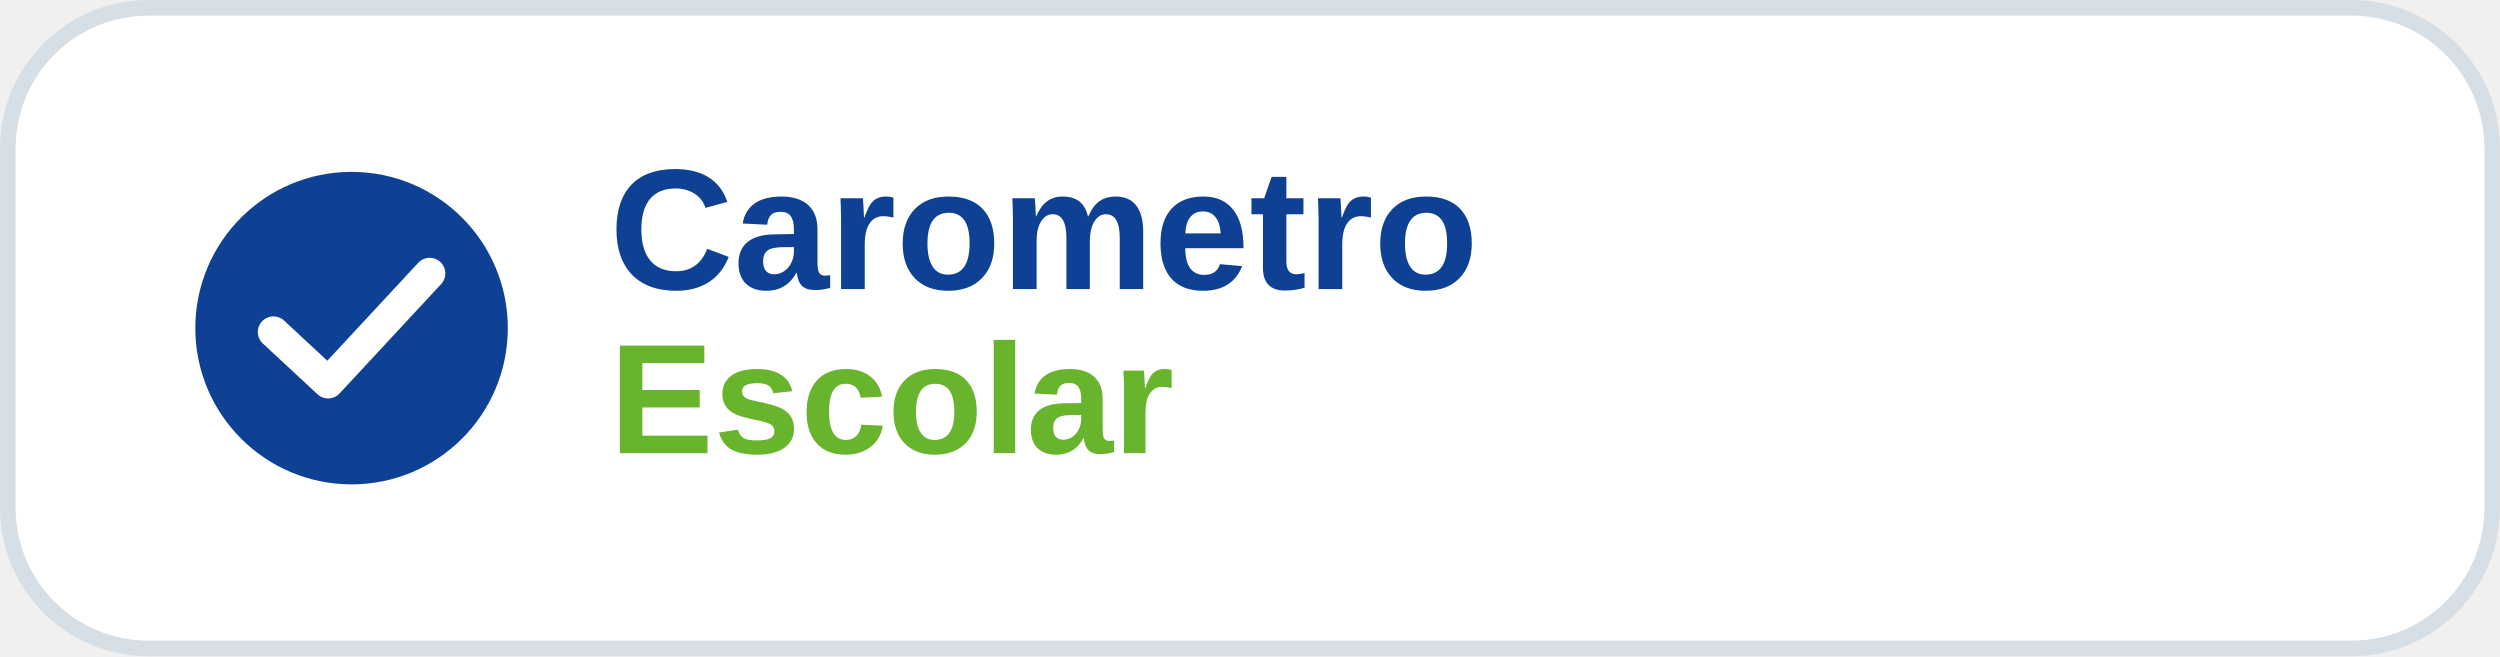
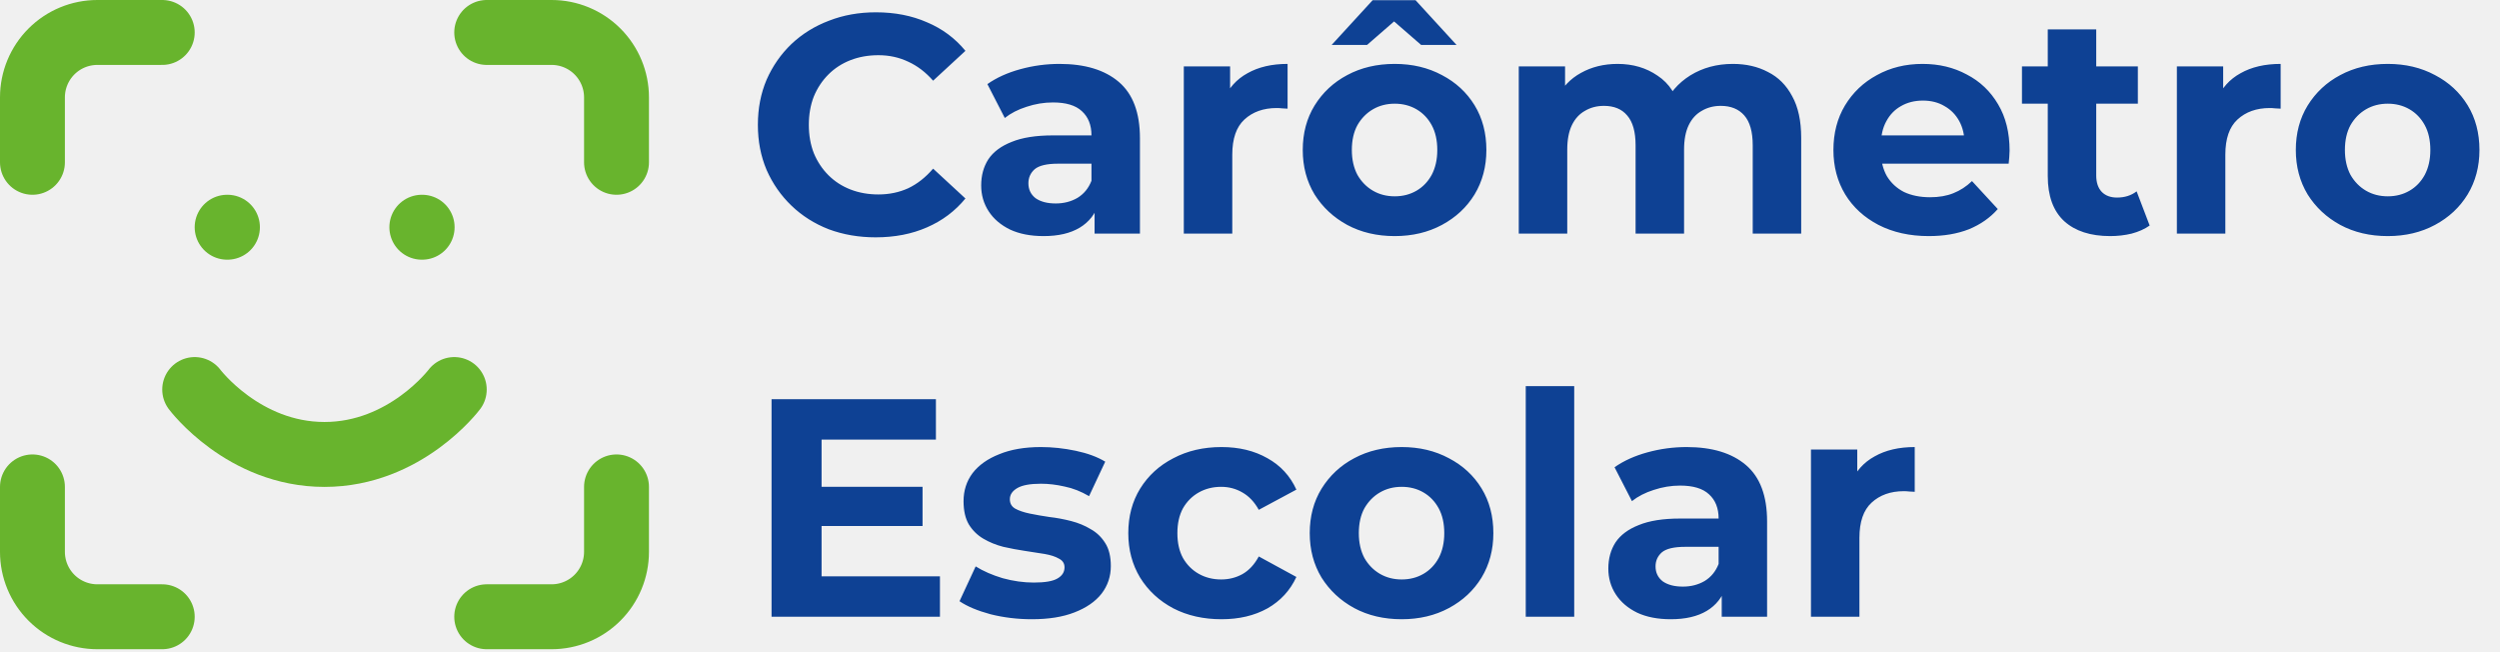
- <svg xmlns="http://www.w3.org/2000/svg" width="320" height="84" viewBox="0 0 320 84" fill="none">
-   <rect x="1" y="1" width="318" height="82" rx="18" fill="white" stroke="#D6DFE6" stroke-width="2" />
-   <circle cx="45" cy="42" r="20" fill="#0E4194" />
-   <path d="M35 42.5L42 49L55 35" stroke="white" stroke-width="4" stroke-linecap="round" stroke-linejoin="round" />
-   <text x="78" y="37" font-family="Arial, sans-serif" font-size="22" font-weight="700" fill="#0E4194">Carometro</text>
-   <text x="78" y="58" font-family="Arial, sans-serif" font-size="20" font-weight="600" fill="#68B42D">Escolar</text>
+ <svg xmlns="http://www.w3.org/2000/svg" width="261" height="68" viewBox="0 0 261 68" fill="none">
+   <path d="M91.453 24.778C89.701 24.778 88.067 24.497 86.553 23.935C85.06 23.351 83.762 22.529 82.659 21.468C81.556 20.408 80.69 19.165 80.063 17.737C79.457 16.309 79.154 14.741 79.154 13.032C79.154 11.323 79.457 9.754 80.063 8.326C80.69 6.899 81.556 5.655 82.659 4.595C83.784 3.535 85.093 2.724 86.585 2.161C88.078 1.577 89.711 1.285 91.485 1.285C93.454 1.285 95.228 1.631 96.807 2.323C98.408 2.994 99.749 3.989 100.831 5.309L97.456 8.424C96.677 7.537 95.812 6.877 94.86 6.444C93.908 5.99 92.87 5.763 91.745 5.763C90.685 5.763 89.711 5.936 88.824 6.282C87.937 6.628 87.169 7.126 86.52 7.775C85.871 8.424 85.363 9.192 84.995 10.079C84.649 10.966 84.476 11.95 84.476 13.032C84.476 14.113 84.649 15.098 84.995 15.985C85.363 16.871 85.871 17.639 86.52 18.288C87.169 18.937 87.937 19.435 88.824 19.781C89.711 20.127 90.685 20.3 91.745 20.3C92.87 20.3 93.908 20.084 94.86 19.651C95.812 19.197 96.677 18.515 97.456 17.607L100.831 20.722C99.749 22.042 98.408 23.048 96.807 23.74C95.228 24.432 93.443 24.778 91.453 24.778ZM114.32 24.389V20.982L113.995 20.235V14.135C113.995 13.053 113.66 12.21 112.99 11.604C112.341 10.998 111.335 10.695 109.972 10.695C109.042 10.695 108.122 10.847 107.214 11.149C106.327 11.431 105.569 11.82 104.942 12.318L103.125 8.781C104.077 8.11 105.223 7.591 106.565 7.223C107.906 6.855 109.269 6.672 110.653 6.672C113.314 6.672 115.38 7.299 116.851 8.554C118.322 9.808 119.058 11.766 119.058 14.427V24.389H114.32ZM108.998 24.648C107.635 24.648 106.467 24.421 105.494 23.967C104.52 23.491 103.774 22.853 103.255 22.052C102.736 21.252 102.476 20.354 102.476 19.359C102.476 18.321 102.725 17.412 103.222 16.634C103.741 15.855 104.553 15.249 105.656 14.816C106.759 14.362 108.198 14.135 109.972 14.135H114.612V17.088H110.523C109.334 17.088 108.512 17.282 108.057 17.672C107.625 18.061 107.408 18.548 107.408 19.132C107.408 19.781 107.657 20.3 108.155 20.69C108.674 21.057 109.377 21.241 110.264 21.241C111.107 21.241 111.865 21.047 112.535 20.657C113.206 20.246 113.693 19.651 113.995 18.872L114.774 21.209C114.406 22.334 113.736 23.188 112.762 23.772C111.789 24.356 110.534 24.648 108.998 24.648ZM123.639 24.389V6.931H128.474V11.863L127.793 10.436C128.312 9.203 129.145 8.272 130.291 7.645C131.438 6.996 132.833 6.672 134.477 6.672V11.344C134.261 11.323 134.066 11.312 133.893 11.312C133.72 11.29 133.536 11.279 133.341 11.279C131.957 11.279 130.832 11.68 129.967 12.48C129.123 13.259 128.701 14.481 128.701 16.147V24.389H123.639ZM145.667 24.648C143.807 24.648 142.152 24.259 140.703 23.48C139.275 22.701 138.139 21.642 137.295 20.3C136.473 18.937 136.062 17.391 136.062 15.66C136.062 13.908 136.473 12.361 137.295 11.02C138.139 9.657 139.275 8.597 140.703 7.84C142.152 7.061 143.807 6.672 145.667 6.672C147.506 6.672 149.15 7.061 150.6 7.84C152.049 8.597 153.185 9.646 154.007 10.987C154.829 12.329 155.24 13.886 155.24 15.66C155.24 17.391 154.829 18.937 154.007 20.3C153.185 21.642 152.049 22.701 150.6 23.48C149.15 24.259 147.506 24.648 145.667 24.648ZM145.667 20.495C146.511 20.495 147.268 20.3 147.939 19.911C148.609 19.521 149.139 18.97 149.529 18.256C149.918 17.52 150.113 16.655 150.113 15.66C150.113 14.643 149.918 13.778 149.529 13.064C149.139 12.35 148.609 11.799 147.939 11.409C147.268 11.02 146.511 10.825 145.667 10.825C144.824 10.825 144.066 11.02 143.396 11.409C142.725 11.799 142.184 12.35 141.773 13.064C141.384 13.778 141.189 14.643 141.189 15.66C141.189 16.655 141.384 17.52 141.773 18.256C142.184 18.97 142.725 19.521 143.396 19.911C144.066 20.3 144.824 20.495 145.667 20.495ZM139.08 4.692L143.363 0.019H147.841L152.125 4.692H148.426L143.947 0.798H147.257L142.779 4.692H139.08ZM158.623 24.389V6.931H163.458V11.701L162.55 10.306C163.156 9.116 164.01 8.218 165.113 7.613C166.238 6.985 167.515 6.672 168.942 6.672C170.543 6.672 171.939 7.083 173.128 7.905C174.34 8.705 175.14 9.938 175.53 11.604L173.745 11.117C174.329 9.754 175.259 8.673 176.536 7.872C177.834 7.072 179.315 6.672 180.981 6.672C182.366 6.672 183.588 6.953 184.648 7.515C185.73 8.056 186.573 8.9 187.179 10.046C187.806 11.171 188.12 12.621 188.12 14.395V24.389H183.058V15.173C183.058 13.767 182.766 12.729 182.182 12.058C181.598 11.387 180.776 11.052 179.716 11.052C178.98 11.052 178.32 11.225 177.736 11.571C177.152 11.896 176.698 12.393 176.373 13.064C176.049 13.735 175.887 14.589 175.887 15.628V24.389H170.824V15.173C170.824 13.767 170.532 12.729 169.948 12.058C169.386 11.387 168.575 11.052 167.515 11.052C166.779 11.052 166.119 11.225 165.535 11.571C164.951 11.896 164.497 12.393 164.172 13.064C163.848 13.735 163.686 14.589 163.686 15.628V24.389H158.623ZM201.448 24.648C199.458 24.648 197.706 24.259 196.191 23.48C194.699 22.701 193.541 21.642 192.719 20.3C191.897 18.937 191.486 17.391 191.486 15.66C191.486 13.908 191.886 12.361 192.687 11.02C193.509 9.657 194.623 8.597 196.029 7.84C197.435 7.061 199.025 6.672 200.799 6.672C202.508 6.672 204.044 7.039 205.407 7.775C206.791 8.489 207.884 9.527 208.684 10.89C209.485 12.231 209.885 13.843 209.885 15.725C209.885 15.92 209.874 16.147 209.852 16.406C209.831 16.644 209.809 16.871 209.788 17.088H195.607V14.135H207.127L205.18 15.011C205.18 14.102 204.996 13.313 204.628 12.642C204.26 11.972 203.752 11.452 203.103 11.085C202.454 10.695 201.697 10.501 200.832 10.501C199.966 10.501 199.198 10.695 198.528 11.085C197.879 11.452 197.37 11.982 197.002 12.675C196.635 13.345 196.451 14.146 196.451 15.076V15.855C196.451 16.806 196.656 17.65 197.067 18.386C197.5 19.1 198.095 19.651 198.852 20.041C199.631 20.408 200.539 20.592 201.578 20.592C202.508 20.592 203.319 20.452 204.012 20.171C204.725 19.889 205.374 19.467 205.959 18.905L208.652 21.825C207.851 22.734 206.845 23.437 205.634 23.935C204.423 24.41 203.027 24.648 201.448 24.648ZM220.394 24.648C218.339 24.648 216.738 24.129 215.591 23.091C214.445 22.031 213.872 20.462 213.872 18.386V3.07H218.934V18.321C218.934 19.056 219.128 19.63 219.518 20.041C219.907 20.43 220.437 20.625 221.108 20.625C221.908 20.625 222.59 20.408 223.152 19.976L224.515 23.545C223.996 23.913 223.368 24.194 222.633 24.389C221.919 24.562 221.173 24.648 220.394 24.648ZM211.178 10.825V6.931H223.282V10.825H211.178ZM227.357 24.389V6.931H232.192V11.863L231.51 10.436C232.029 9.203 232.862 8.272 234.009 7.645C235.155 6.996 236.551 6.672 238.195 6.672V11.344C237.978 11.323 237.784 11.312 237.611 11.312C237.438 11.29 237.254 11.279 237.059 11.279C235.674 11.279 234.55 11.68 233.684 12.48C232.841 13.259 232.419 14.481 232.419 16.147V24.389H227.357ZM249.385 24.648C247.524 24.648 245.87 24.259 244.42 23.48C242.992 22.701 241.857 21.642 241.013 20.3C240.191 18.937 239.78 17.391 239.78 15.66C239.78 13.908 240.191 12.361 241.013 11.02C241.857 9.657 242.992 8.597 244.42 7.84C245.87 7.061 247.524 6.672 249.385 6.672C251.224 6.672 252.868 7.061 254.317 7.84C255.767 8.597 256.902 9.646 257.724 10.987C258.546 12.329 258.958 13.886 258.958 15.66C258.958 17.391 258.546 18.937 257.724 20.3C256.902 21.642 255.767 22.701 254.317 23.48C252.868 24.259 251.224 24.648 249.385 24.648ZM249.385 20.495C250.229 20.495 250.986 20.3 251.656 19.911C252.327 19.521 252.857 18.97 253.246 18.256C253.636 17.52 253.83 16.655 253.83 15.66C253.83 14.643 253.636 13.778 253.246 13.064C252.857 12.35 252.327 11.799 251.656 11.409C250.986 11.02 250.229 10.825 249.385 10.825C248.541 10.825 247.784 11.02 247.113 11.409C246.443 11.799 245.902 12.35 245.491 13.064C245.102 13.778 244.907 14.643 244.907 15.66C244.907 16.655 245.102 17.52 245.491 18.256C245.902 18.97 246.443 19.521 247.113 19.911C247.784 20.3 248.541 20.495 249.385 20.495ZM80.582 64.389V41.674H97.748V45.893H85.807V60.17H98.17V64.389H80.582ZM85.417 54.914V50.825H96.353V54.914H85.417ZM107.774 64.648C106.281 64.648 104.843 64.475 103.458 64.129C102.095 63.761 101.013 63.307 100.213 62.766L101.9 59.132C102.701 59.63 103.642 60.041 104.724 60.365C105.827 60.668 106.908 60.819 107.968 60.819C109.137 60.819 109.959 60.679 110.435 60.398C110.932 60.116 111.181 59.727 111.181 59.229C111.181 58.818 110.986 58.516 110.597 58.321C110.229 58.105 109.732 57.942 109.104 57.834C108.477 57.726 107.785 57.618 107.027 57.51C106.292 57.401 105.546 57.261 104.788 57.088C104.031 56.893 103.339 56.612 102.712 56.244C102.084 55.876 101.576 55.379 101.187 54.751C100.819 54.124 100.635 53.313 100.635 52.318C100.635 51.214 100.949 50.241 101.576 49.397C102.225 48.554 103.155 47.894 104.367 47.418C105.578 46.92 107.027 46.672 108.715 46.672C109.905 46.672 111.116 46.801 112.349 47.061C113.582 47.321 114.61 47.699 115.432 48.197L113.744 51.798C112.901 51.301 112.046 50.966 111.181 50.793C110.337 50.598 109.515 50.501 108.715 50.501C107.59 50.501 106.768 50.652 106.249 50.955C105.729 51.258 105.47 51.647 105.47 52.123C105.47 52.556 105.654 52.88 106.022 53.096C106.411 53.313 106.919 53.486 107.547 53.616C108.174 53.745 108.855 53.864 109.591 53.973C110.348 54.059 111.105 54.2 111.862 54.395C112.62 54.589 113.301 54.87 113.907 55.238C114.534 55.584 115.042 56.071 115.432 56.698C115.821 57.304 116.016 58.105 116.016 59.1C116.016 60.181 115.691 61.144 115.042 61.988C114.393 62.81 113.452 63.459 112.219 63.935C111.008 64.41 109.526 64.648 107.774 64.648ZM127.576 64.648C125.694 64.648 124.017 64.27 122.546 63.513C121.075 62.734 119.918 61.663 119.074 60.3C118.252 58.937 117.841 57.391 117.841 55.66C117.841 53.908 118.252 52.361 119.074 51.02C119.918 49.657 121.075 48.597 122.546 47.84C124.017 47.061 125.694 46.672 127.576 46.672C129.415 46.672 131.016 47.061 132.379 47.84C133.741 48.597 134.747 49.689 135.396 51.117L131.47 53.226C131.016 52.404 130.442 51.798 129.75 51.409C129.08 51.02 128.344 50.825 127.544 50.825C126.678 50.825 125.899 51.02 125.207 51.409C124.515 51.798 123.963 52.35 123.552 53.064C123.163 53.778 122.968 54.643 122.968 55.66C122.968 56.677 123.163 57.542 123.552 58.256C123.963 58.97 124.515 59.522 125.207 59.911C125.899 60.3 126.678 60.495 127.544 60.495C128.344 60.495 129.08 60.311 129.75 59.943C130.442 59.554 131.016 58.937 131.47 58.094L135.396 60.235C134.747 61.642 133.741 62.734 132.379 63.513C131.016 64.27 129.415 64.648 127.576 64.648ZM146.396 64.648C144.536 64.648 142.881 64.259 141.431 63.48C140.004 62.702 138.868 61.642 138.024 60.3C137.202 58.937 136.791 57.391 136.791 55.66C136.791 53.908 137.202 52.361 138.024 51.02C138.868 49.657 140.004 48.597 141.431 47.84C142.881 47.061 144.536 46.672 146.396 46.672C148.235 46.672 149.879 47.061 151.328 47.84C152.778 48.597 153.914 49.646 154.736 50.987C155.558 52.328 155.969 53.886 155.969 55.66C155.969 57.391 155.558 58.937 154.736 60.3C153.914 61.642 152.778 62.702 151.328 63.48C149.879 64.259 148.235 64.648 146.396 64.648ZM146.396 60.495C147.24 60.495 147.997 60.3 148.668 59.911C149.338 59.522 149.868 58.97 150.258 58.256C150.647 57.52 150.842 56.655 150.842 55.66C150.842 54.643 150.647 53.778 150.258 53.064C149.868 52.35 149.338 51.798 148.668 51.409C147.997 51.02 147.24 50.825 146.396 50.825C145.552 50.825 144.795 51.02 144.125 51.409C143.454 51.798 142.913 52.35 142.502 53.064C142.113 53.778 141.918 54.643 141.918 55.66C141.918 56.655 142.113 57.52 142.502 58.256C142.913 58.97 143.454 59.522 144.125 59.911C144.795 60.3 145.552 60.495 146.396 60.495ZM159.352 64.389V40.311H164.414V64.389H159.352ZM179.821 64.389V60.982L179.496 60.235V54.135C179.496 53.053 179.161 52.209 178.49 51.604C177.841 50.998 176.835 50.695 175.473 50.695C174.542 50.695 173.623 50.847 172.714 51.15C171.827 51.431 171.07 51.82 170.443 52.318L168.626 48.781C169.578 48.11 170.724 47.591 172.065 47.223C173.407 46.855 174.77 46.672 176.154 46.672C178.815 46.672 180.881 47.299 182.352 48.554C183.823 49.808 184.558 51.766 184.558 54.427V64.389H179.821ZM174.499 64.648C173.136 64.648 171.968 64.421 170.995 63.967C170.021 63.491 169.275 62.853 168.756 62.053C168.236 61.252 167.977 60.354 167.977 59.359C167.977 58.321 168.226 57.412 168.723 56.633C169.242 55.855 170.054 55.249 171.157 54.816C172.26 54.362 173.699 54.135 175.473 54.135H180.113V57.088H176.024C174.834 57.088 174.012 57.282 173.558 57.672C173.125 58.061 172.909 58.548 172.909 59.132C172.909 59.781 173.158 60.3 173.655 60.69C174.175 61.057 174.878 61.241 175.765 61.241C176.608 61.241 177.365 61.047 178.036 60.657C178.707 60.246 179.193 59.651 179.496 58.873L180.275 61.209C179.907 62.334 179.237 63.188 178.263 63.772C177.29 64.356 176.035 64.648 174.499 64.648ZM189.14 64.389V46.931H193.975V51.863L193.293 50.436C193.813 49.203 194.645 48.272 195.792 47.645C196.939 46.996 198.334 46.672 199.978 46.672V51.344C199.762 51.323 199.567 51.312 199.394 51.312C199.221 51.29 199.037 51.279 198.842 51.279C197.458 51.279 196.333 51.679 195.467 52.48C194.624 53.259 194.202 54.481 194.202 56.147V64.389H189.14Z" fill="#0E4194" />
+   <path d="M3.389 16.944V10.167C3.389 8.369 4.103 6.645 5.374 5.374C6.645 4.103 8.369 3.389 10.167 3.389H16.945" stroke="#68B42D" stroke-width="6.778" stroke-linecap="round" stroke-linejoin="round" />
+   <path d="M50.833 3.389H57.611C59.409 3.389 61.133 4.103 62.404 5.374C63.675 6.645 64.389 8.369 64.389 10.167V16.944" stroke="#68B42D" stroke-width="6.778" stroke-linecap="round" stroke-linejoin="round" />
+   <path d="M64.389 50.833V57.611C64.389 59.409 63.675 61.133 62.404 62.404C61.133 63.675 59.409 64.389 57.611 64.389H50.833" stroke="#68B42D" stroke-width="6.778" stroke-linecap="round" stroke-linejoin="round" />
+   <path d="M16.945 64.389H10.167C8.369 64.389 6.645 63.675 5.374 62.404C4.103 61.133 3.389 59.409 3.389 57.611V50.833" stroke="#68B42D" stroke-width="6.778" stroke-linecap="round" stroke-linejoin="round" />
+   <path d="M20.333 40.667C20.333 40.667 25.417 47.444 33.889 47.444C42.361 47.444 47.444 40.667 47.444 40.667" stroke="#68B42D" stroke-width="6.778" stroke-linecap="round" stroke-linejoin="round" />
+   <path d="M23.722 23.722H23.756" stroke="#68B42D" stroke-width="6.778" stroke-linecap="round" stroke-linejoin="round" />
+   <path d="M44.056 23.722H44.09" stroke="#68B42D" stroke-width="6.778" stroke-linecap="round" stroke-linejoin="round" />
</svg>
